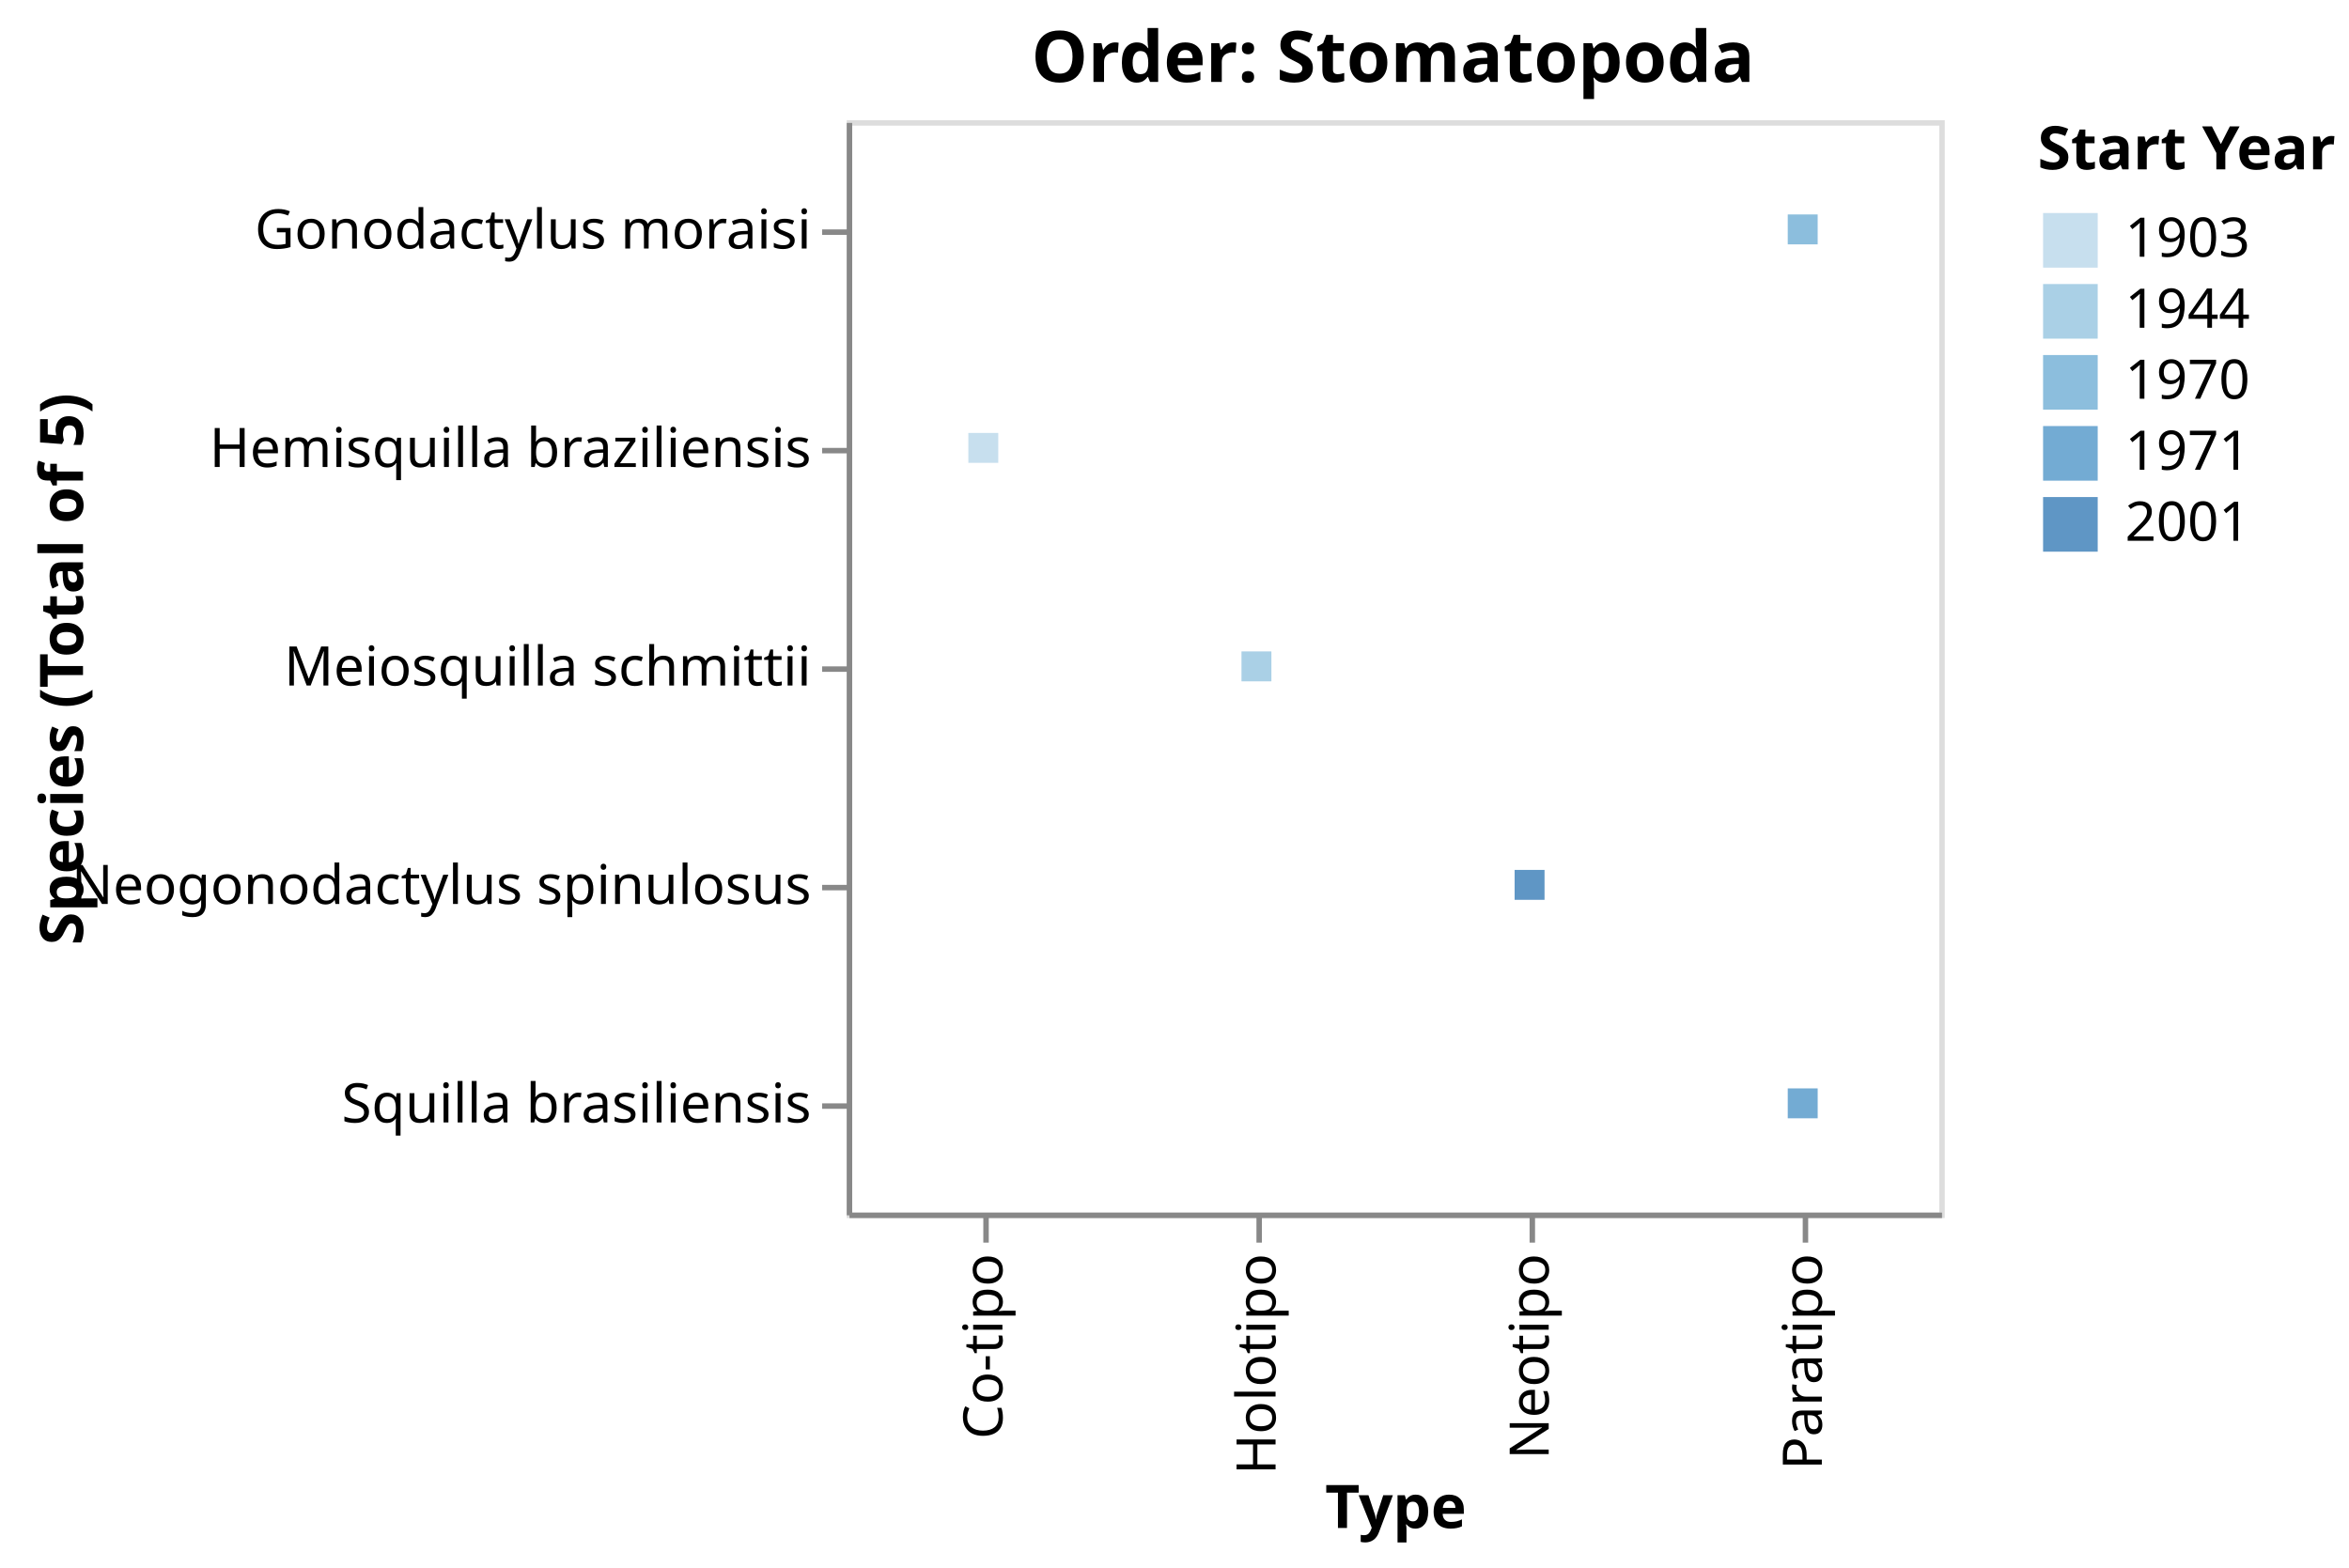
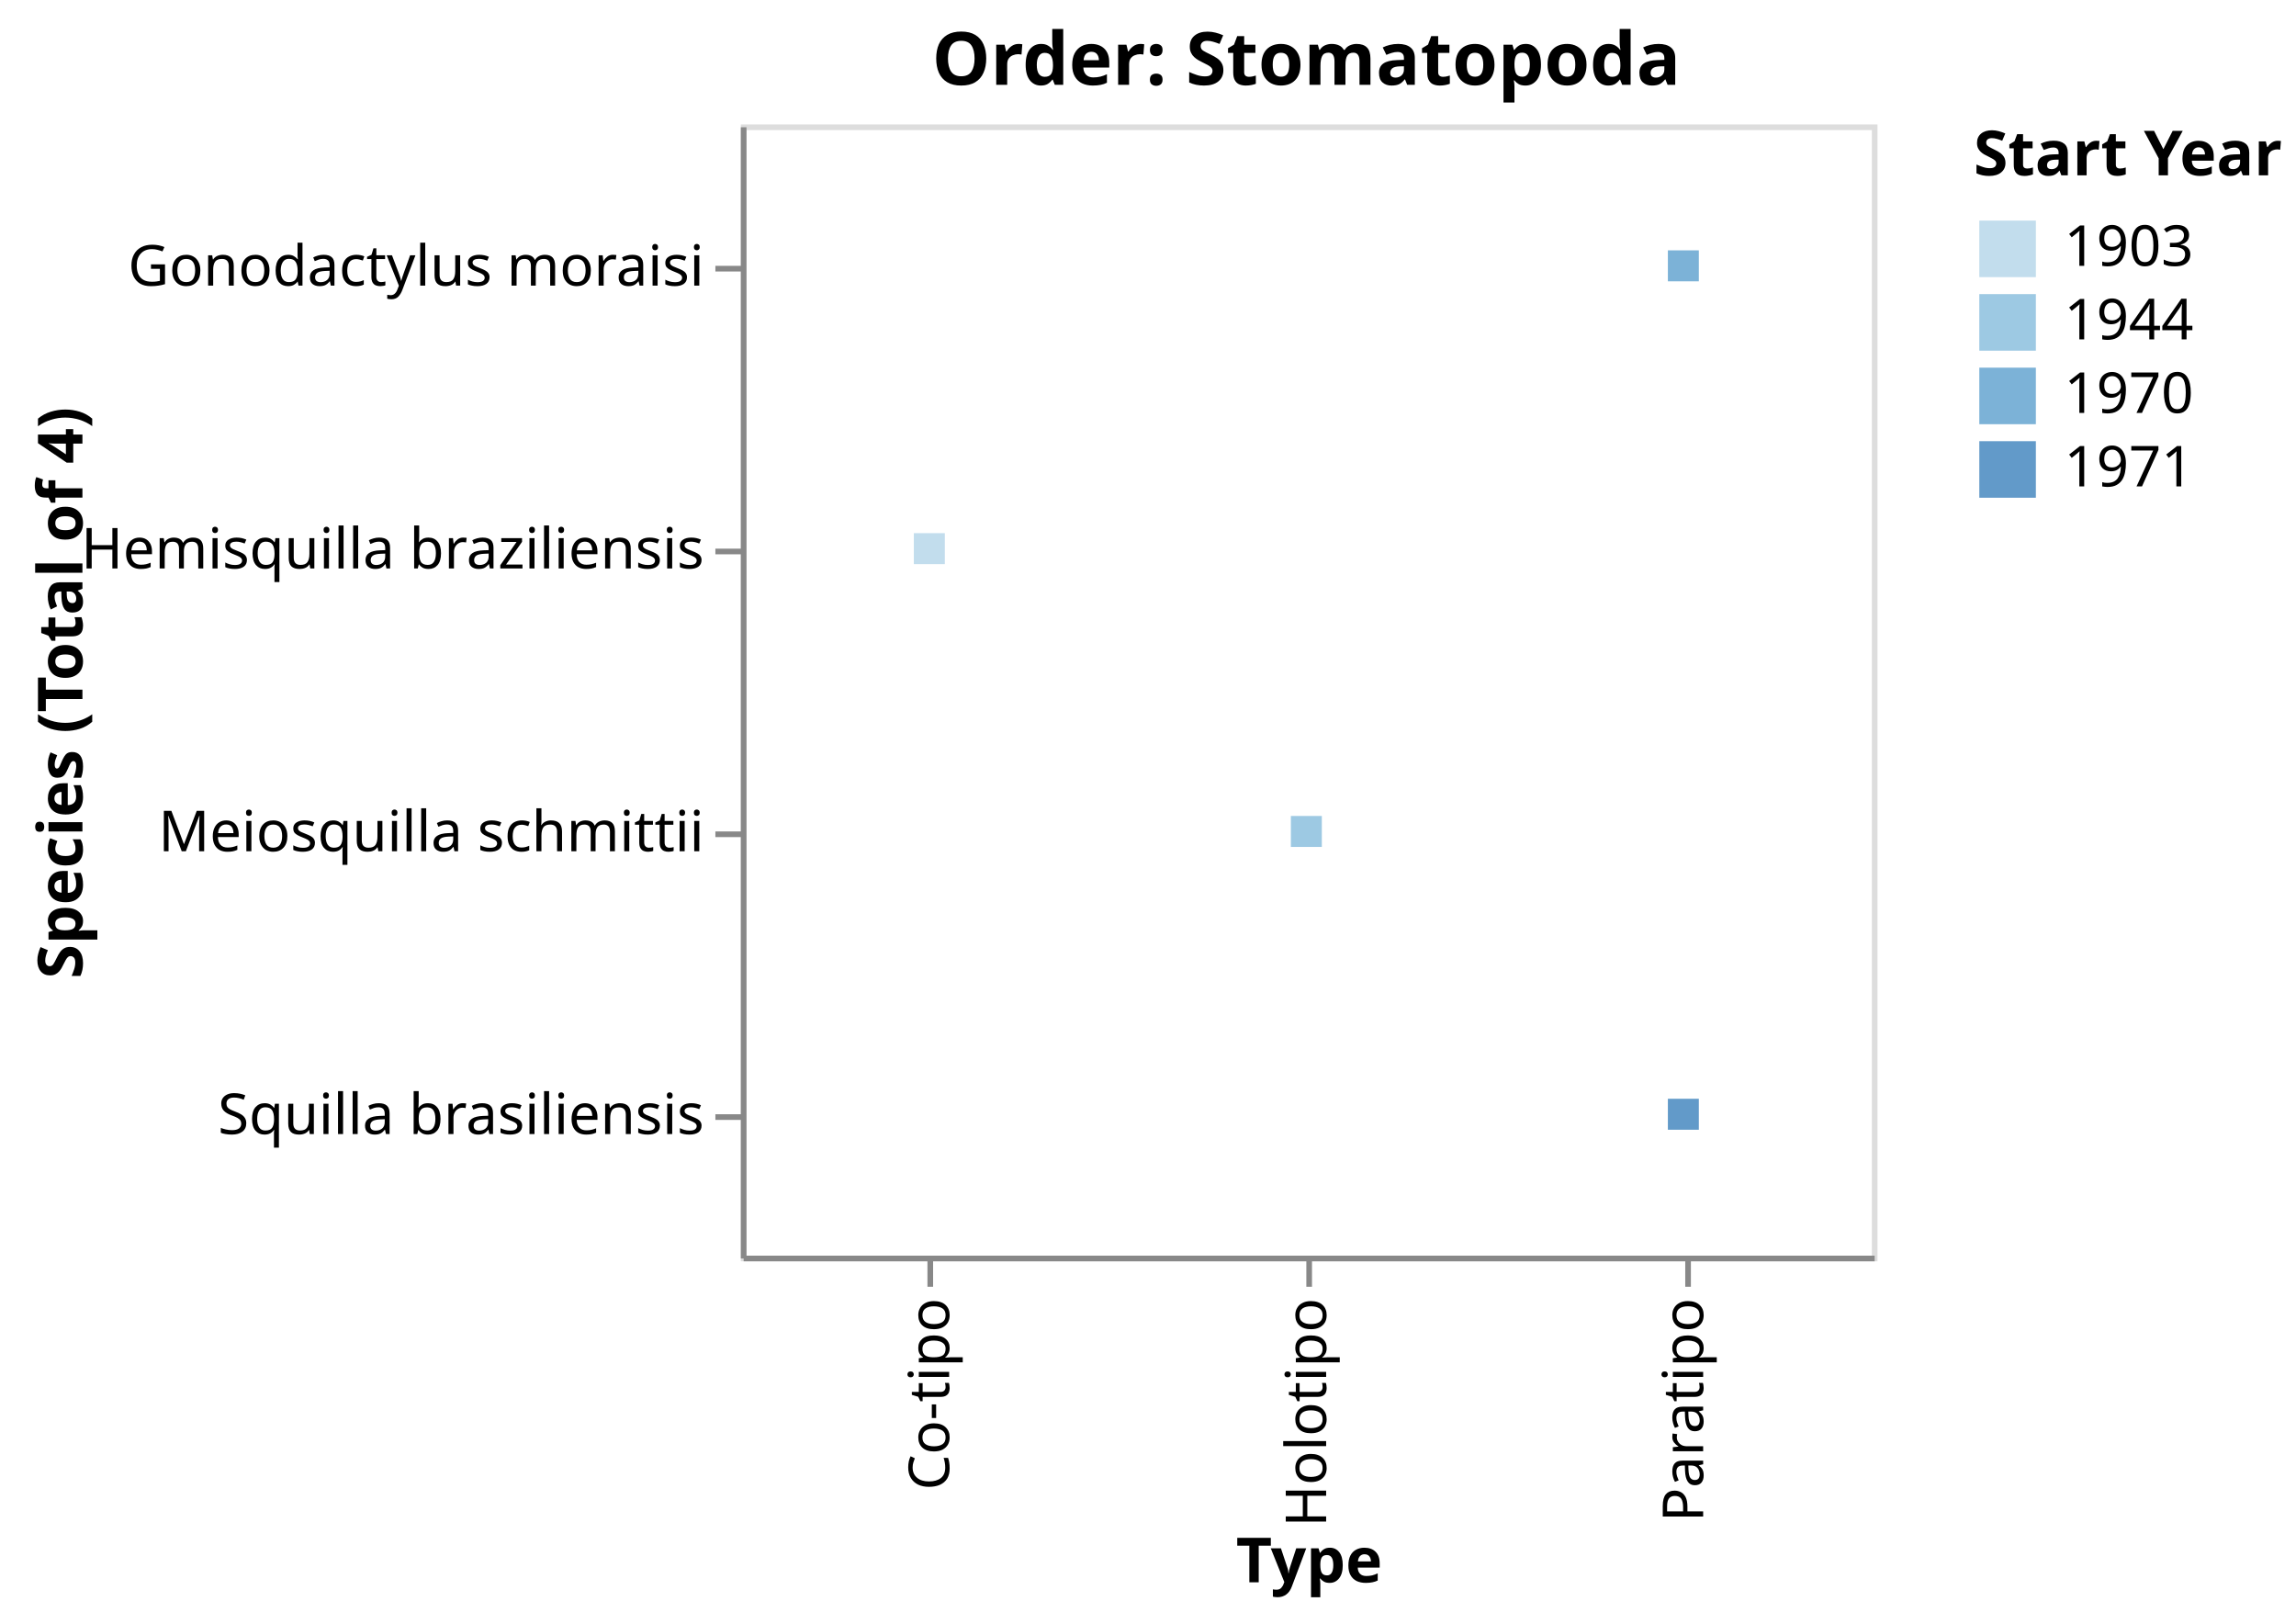
- <svg xmlns="http://www.w3.org/2000/svg" class="marks" width="430" height="287" viewBox="0 0 430 287" version="1.1">
-   <g transform="translate(155,22)">
+ <svg xmlns="http://www.w3.org/2000/svg" class="marks" width="406" height="287" viewBox="0 0 406 287" version="1.1">
+   <g transform="translate(131,22)">
    <g class="mark-group role-frame root">
      <g transform="translate(0,0)">
        <path class="background" d="M0.5,0.5h200v200h-200Z" style="fill: none; stroke: #ddd;" />
        <g>
          <g class="mark-symbol role-mark marks">
-             <path transform="translate(175,20)" d="M-2.739,-2.739h5.477v5.477h-5.477Z" style="fill: rgb(91, 163, 207); stroke-width: 2; opacity: 0.7;" />
-             <path transform="translate(75,100)" d="M-2.739,-2.739h5.477v5.477h-5.477Z" style="fill: rgb(134, 188, 220); stroke-width: 2; opacity: 0.7;" />
-             <path transform="translate(25,60)" d="M-2.739,-2.739h5.477v5.477h-5.477Z" style="fill: rgb(175, 209, 231); stroke-width: 2; opacity: 0.7;" />
-             <path transform="translate(175,180)" d="M-2.739,-2.739h5.477v5.477h-5.477Z" style="fill: rgb(56, 135, 192); stroke-width: 2; opacity: 0.7;" />
-             <path transform="translate(125,140)" d="M-2.739,-2.739h5.477v5.477h-5.477Z" style="fill: rgb(27, 105, 173); stroke-width: 2; opacity: 0.7;" />
+             <path transform="translate(166.6667,25)" d="M-2.739,-2.739h5.477v5.477h-5.477Z" style="fill: rgb(69, 146, 198); stroke-width: 2; opacity: 0.7;" />
+             <path transform="translate(100,125)" d="M-2.739,-2.739h5.477v5.477h-5.477Z" style="fill: rgb(116, 178, 215); stroke-width: 2; opacity: 0.7;" />
+             <path transform="translate(33.33333,75)" d="M-2.739,-2.739h5.477v5.477h-5.477Z" style="fill: rgb(168, 206, 229); stroke-width: 2; opacity: 0.7;" />
+             <path transform="translate(166.6667,175)" d="M-2.739,-2.739h5.477v5.477h-5.477Z" style="fill: rgb(32, 111, 178); stroke-width: 2; opacity: 0.7;" />
          </g>
          <g class="mark-group role-legend">
            <g transform="translate(218,0)">
-               <path class="background" d="M0,0h52v79h-52Z" style="pointer-events: none; fill: none;" />
+               <path class="background" d="M0,0h52v66h-52Z" style="pointer-events: none; fill: none;" />
              <g>
                <g class="mark-group role-legend-entry">
                  <g transform="translate(0,16)">
                    <path class="background" d="M0,0h0v0h0Z" style="pointer-events: none; fill: none;" />
                    <g>
                      <g class="mark-group role-scope">
                        <g transform="translate(0,0)">
                          <path class="background" d="M0,0h38.246v11h-38.246Z" style="pointer-events: none; fill: none; opacity: 1;" />
                          <g>
                            <g class="mark-symbol role-legend-symbol" style="pointer-events: none;">
-                               <path transform="translate(6,6)" d="M-5,-5h10v10h-10Z" style="fill: rgb(175, 209, 231); stroke-width: 1.5; opacity: 0.7;" />
+                               <path transform="translate(6,6)" d="M-5,-5h10v10h-10Z" style="fill: rgb(168, 206, 229); stroke-width: 1.5; opacity: 0.7;" />
                            </g>
                            <g class="mark-text role-legend-label" style="pointer-events: none;">
                              <text text-anchor="start" transform="translate(16,9)" style="font-family: sans-serif; font-size: 10px; fill: #000; opacity: 1;">1903</text>
                            </g>
                          </g>
                          <path class="foreground" d="" style="pointer-events: none; display: none; fill: none;" />
                        </g>
                        <g transform="translate(0,13)">
                          <path class="background" d="M0,0h38.246v11h-38.246Z" style="pointer-events: none; fill: none; opacity: 1;" />
                          <g>
                            <g class="mark-symbol role-legend-symbol" style="pointer-events: none;">
-                               <path transform="translate(6,6)" d="M-5,-5h10v10h-10Z" style="fill: rgb(134, 188, 220); stroke-width: 1.5; opacity: 0.7;" />
+                               <path transform="translate(6,6)" d="M-5,-5h10v10h-10Z" style="fill: rgb(116, 178, 215); stroke-width: 1.5; opacity: 0.7;" />
                            </g>
                            <g class="mark-text role-legend-label" style="pointer-events: none;">
                              <text text-anchor="start" transform="translate(16,9)" style="font-family: sans-serif; font-size: 10px; fill: #000; opacity: 1;">1944</text>
                            </g>
                          </g>
                          <path class="foreground" d="" style="pointer-events: none; display: none; fill: none;" />
                        </g>
                        <g transform="translate(0,26)">
                          <path class="background" d="M0,0h38.246v11h-38.246Z" style="pointer-events: none; fill: none; opacity: 1;" />
                          <g>
                            <g class="mark-symbol role-legend-symbol" style="pointer-events: none;">
-                               <path transform="translate(6,6)" d="M-5,-5h10v10h-10Z" style="fill: rgb(91, 163, 207); stroke-width: 1.5; opacity: 0.7;" />
+                               <path transform="translate(6,6)" d="M-5,-5h10v10h-10Z" style="fill: rgb(69, 146, 198); stroke-width: 1.5; opacity: 0.7;" />
                            </g>
                            <g class="mark-text role-legend-label" style="pointer-events: none;">
                              <text text-anchor="start" transform="translate(16,9)" style="font-family: sans-serif; font-size: 10px; fill: #000; opacity: 1;">1970</text>
                            </g>
                          </g>
                          <path class="foreground" d="" style="pointer-events: none; display: none; fill: none;" />
                        </g>
                        <g transform="translate(0,39)">
                          <path class="background" d="M0,0h38.246v11h-38.246Z" style="pointer-events: none; fill: none; opacity: 1;" />
                          <g>
                            <g class="mark-symbol role-legend-symbol" style="pointer-events: none;">
-                               <path transform="translate(6,6)" d="M-5,-5h10v10h-10Z" style="fill: rgb(56, 135, 192); stroke-width: 1.5; opacity: 0.7;" />
+                               <path transform="translate(6,6)" d="M-5,-5h10v10h-10Z" style="fill: rgb(32, 111, 178); stroke-width: 1.5; opacity: 0.7;" />
                            </g>
                            <g class="mark-text role-legend-label" style="pointer-events: none;">
                              <text text-anchor="start" transform="translate(16,9)" style="font-family: sans-serif; font-size: 10px; fill: #000; opacity: 1;">1971</text>
-                             </g>
-                           </g>
-                           <path class="foreground" d="" style="pointer-events: none; display: none; fill: none;" />
-                         </g>
-                         <g transform="translate(0,52)">
-                           <path class="background" d="M0,0h38.246v11h-38.246Z" style="pointer-events: none; fill: none; opacity: 1;" />
-                           <g>
-                             <g class="mark-symbol role-legend-symbol" style="pointer-events: none;">
-                               <path transform="translate(6,6)" d="M-5,-5h10v10h-10Z" style="fill: rgb(27, 105, 173); stroke-width: 1.5; opacity: 0.7;" />
-                             </g>
-                             <g class="mark-text role-legend-label" style="pointer-events: none;">
-                               <text text-anchor="start" transform="translate(16,9)" style="font-family: sans-serif; font-size: 10px; fill: #000; opacity: 1;">2001</text>
                            </g>
                          </g>
                          <path class="foreground" d="" style="pointer-events: none; display: none; fill: none;" />
                        </g>
                      </g>
                    </g>
                    <path class="foreground" d="" style="pointer-events: none; display: none; fill: none;" />
                  </g>
                </g>
                <g class="mark-text role-legend-title" style="pointer-events: none;">
                  <text text-anchor="start" transform="translate(0,9)" style="font-family: sans-serif; font-size: 11px; font-weight: bold; fill: #000; opacity: 1;">Start Year</text>
                </g>
              </g>
              <path class="foreground" d="" style="pointer-events: none; display: none; fill: none;" />
            </g>
          </g>
          <g class="mark-group role-title">
            <g transform="translate(100,-17)">
              <path class="background" d="M0,0h0v0h0Z" style="pointer-events: none; fill: none;" />
              <g>
                <g class="mark-text role-title-text" style="pointer-events: none;">
                  <text text-anchor="middle" transform="translate(0,10)" style="font-family: sans-serif; font-size: 13px; font-weight: bold; fill: #000; opacity: 1;">Order: Stomatopoda</text>
                </g>
              </g>
              <path class="foreground" d="" style="pointer-events: none; display: none; fill: none;" />
            </g>
          </g>
          <g class="mark-group role-axis">
            <g transform="translate(0.5,200.5)">
              <path class="background" d="M0,0h0v0h0Z" style="pointer-events: none; fill: none;" />
              <g>
                <g class="mark-rule role-axis-tick" style="pointer-events: none;">
-                   <line transform="translate(25,0)" x2="0" y2="5" style="fill: none; stroke: #888; stroke-width: 1; opacity: 1;" />
-                   <line transform="translate(75,0)" x2="0" y2="5" style="fill: none; stroke: #888; stroke-width: 1; opacity: 1;" />
-                   <line transform="translate(125,0)" x2="0" y2="5" style="fill: none; stroke: #888; stroke-width: 1; opacity: 1;" />
-                   <line transform="translate(175,0)" x2="0" y2="5" style="fill: none; stroke: #888; stroke-width: 1; opacity: 1;" />
+                   <line transform="translate(33,0)" x2="0" y2="5" style="fill: none; stroke: #888; stroke-width: 1; opacity: 1;" />
+                   <line transform="translate(100,0)" x2="0" y2="5" style="fill: none; stroke: #888; stroke-width: 1; opacity: 1;" />
+                   <line transform="translate(167,0)" x2="0" y2="5" style="fill: none; stroke: #888; stroke-width: 1; opacity: 1;" />
                </g>
                <g class="mark-text role-axis-label" style="pointer-events: none;">
-                   <text text-anchor="end" transform="translate(25,7) rotate(270) translate(0,3)" style="font-family: sans-serif; font-size: 10px; fill: #000; opacity: 1;">Co-tipo</text>
-                   <text text-anchor="end" transform="translate(75,7) rotate(270) translate(0,3)" style="font-family: sans-serif; font-size: 10px; fill: #000; opacity: 1;">Holotipo</text>
-                   <text text-anchor="end" transform="translate(125,7) rotate(270) translate(0,3)" style="font-family: sans-serif; font-size: 10px; fill: #000; opacity: 1;">Neotipo</text>
-                   <text text-anchor="end" transform="translate(175,7) rotate(270) translate(0,3)" style="font-family: sans-serif; font-size: 10px; fill: #000; opacity: 1;">Paratipo</text>
+                   <text text-anchor="end" transform="translate(33.33333,7) rotate(270) translate(0,3)" style="font-family: sans-serif; font-size: 10px; fill: #000; opacity: 1;">Co-tipo</text>
+                   <text text-anchor="end" transform="translate(100,7) rotate(270) translate(0,3)" style="font-family: sans-serif; font-size: 10px; fill: #000; opacity: 1;">Holotipo</text>
+                   <text text-anchor="end" transform="translate(166.6667,7) rotate(270) translate(0,3)" style="font-family: sans-serif; font-size: 10px; fill: #000; opacity: 1;">Paratipo</text>
                </g>
                <g class="mark-rule role-axis-domain" style="pointer-events: none;">
                  <line transform="translate(0,0)" x2="200" y2="0" style="fill: none; stroke: #888; stroke-width: 1; opacity: 1;" />
                </g>
                <g class="mark-text role-axis-title" style="pointer-events: none;">
                  <text text-anchor="middle" transform="translate(100,57.24609)" style="font-family: sans-serif; font-size: 11px; font-weight: bold; fill: #000; opacity: 1;">Type</text>
                </g>
              </g>
              <path class="foreground" d="" style="pointer-events: none; display: none; fill: none;" />
            </g>
          </g>
          <g class="mark-group role-axis">
            <g transform="translate(0.5,0.5)">
              <path class="background" d="M0,0h0v0h0Z" style="pointer-events: none; fill: none;" />
              <g>
                <g class="mark-rule role-axis-tick" style="pointer-events: none;">
-                   <line transform="translate(0,20)" x2="-5" y2="0" style="fill: none; stroke: #888; stroke-width: 1; opacity: 1;" />
-                   <line transform="translate(0,60)" x2="-5" y2="0" style="fill: none; stroke: #888; stroke-width: 1; opacity: 1;" />
-                   <line transform="translate(0,100)" x2="-5" y2="0" style="fill: none; stroke: #888; stroke-width: 1; opacity: 1;" />
-                   <line transform="translate(0,140)" x2="-5" y2="0" style="fill: none; stroke: #888; stroke-width: 1; opacity: 1;" />
-                   <line transform="translate(0,180)" x2="-5" y2="0" style="fill: none; stroke: #888; stroke-width: 1; opacity: 1;" />
+                   <line transform="translate(0,25)" x2="-5" y2="0" style="fill: none; stroke: #888; stroke-width: 1; opacity: 1;" />
+                   <line transform="translate(0,75)" x2="-5" y2="0" style="fill: none; stroke: #888; stroke-width: 1; opacity: 1;" />
+                   <line transform="translate(0,125)" x2="-5" y2="0" style="fill: none; stroke: #888; stroke-width: 1; opacity: 1;" />
+                   <line transform="translate(0,175)" x2="-5" y2="0" style="fill: none; stroke: #888; stroke-width: 1; opacity: 1;" />
                </g>
                <g class="mark-text role-axis-label" style="pointer-events: none;">
-                   <text text-anchor="end" transform="translate(-7,23)" style="font-family: sans-serif; font-size: 10px; fill: #000; opacity: 1;">Gonodactylus moraisi</text>
-                   <text text-anchor="end" transform="translate(-7,63)" style="font-family: sans-serif; font-size: 10px; fill: #000; opacity: 1;">Hemisquilla braziliensis</text>
-                   <text text-anchor="end" transform="translate(-7,103)" style="font-family: sans-serif; font-size: 10px; fill: #000; opacity: 1;">Meiosquilla schmittii</text>
-                   <text text-anchor="end" transform="translate(-7,143)" style="font-family: sans-serif; font-size: 10px; fill: #000; opacity: 1;">Neogonodactylus spinulosus</text>
-                   <text text-anchor="end" transform="translate(-7,183)" style="font-family: sans-serif; font-size: 10px; fill: #000; opacity: 1;">Squilla brasiliensis</text>
+                   <text text-anchor="end" transform="translate(-7,28)" style="font-family: sans-serif; font-size: 10px; fill: #000; opacity: 1;">Gonodactylus moraisi</text>
+                   <text text-anchor="end" transform="translate(-7,78)" style="font-family: sans-serif; font-size: 10px; fill: #000; opacity: 1;">Hemisquilla braziliensis</text>
+                   <text text-anchor="end" transform="translate(-7,128)" style="font-family: sans-serif; font-size: 10px; fill: #000; opacity: 1;">Meiosquilla schmittii</text>
+                   <text text-anchor="end" transform="translate(-7,178)" style="font-family: sans-serif; font-size: 10px; fill: #000; opacity: 1;">Squilla brasiliensis</text>
                </g>
                <g class="mark-rule role-axis-domain" style="pointer-events: none;">
                  <line transform="translate(0,0)" x2="0" y2="200" style="fill: none; stroke: #888; stroke-width: 1; opacity: 1;" />
                </g>
                <g class="mark-text role-axis-title" style="pointer-events: none;">
-                   <text text-anchor="middle" transform="translate(-138.3047,100) rotate(-90) translate(0,-2)" style="font-family: sans-serif; font-size: 11px; font-weight: bold; fill: #000; opacity: 1;">Species (Total of 5)</text>
+                   <text text-anchor="middle" transform="translate(-114.9258,100) rotate(-90) translate(0,-2)" style="font-family: sans-serif; font-size: 11px; font-weight: bold; fill: #000; opacity: 1;">Species (Total of 4)</text>
                </g>
              </g>
              <path class="foreground" d="" style="pointer-events: none; display: none; fill: none;" />
            </g>
          </g>
        </g>
        <path class="foreground" d="" style="display: none; fill: none;" />
      </g>
    </g>
  </g>
</svg>
